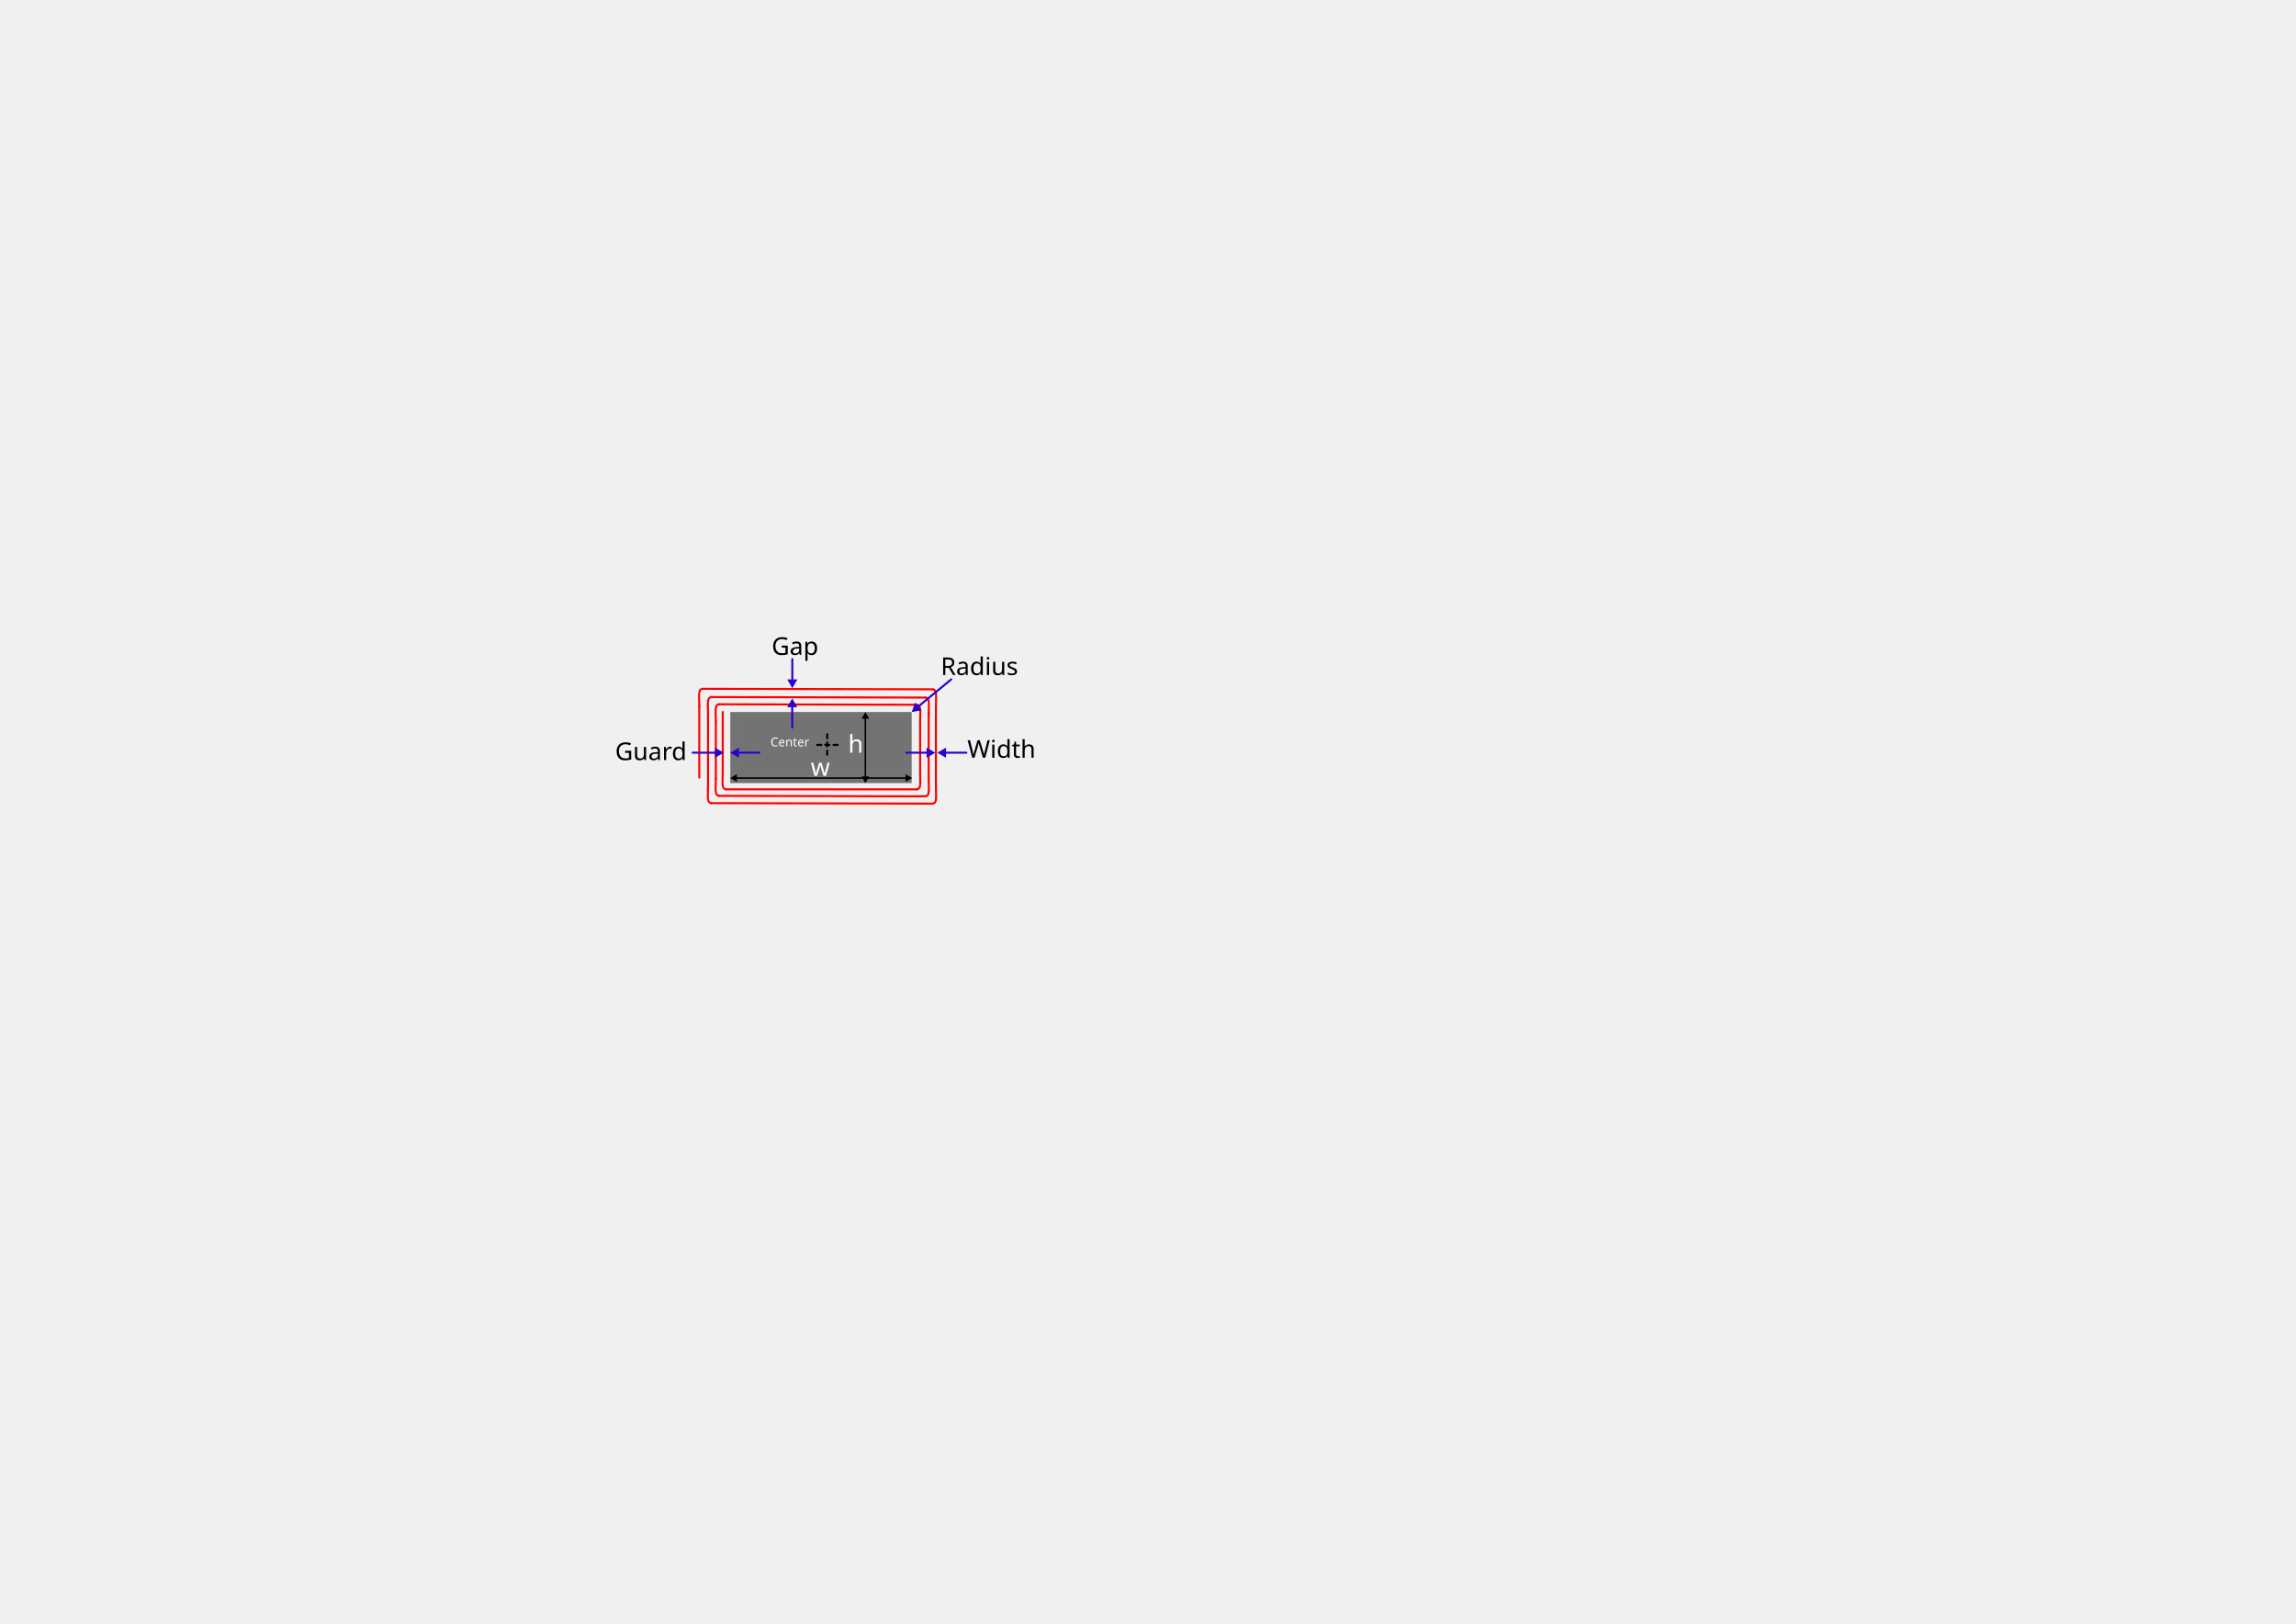
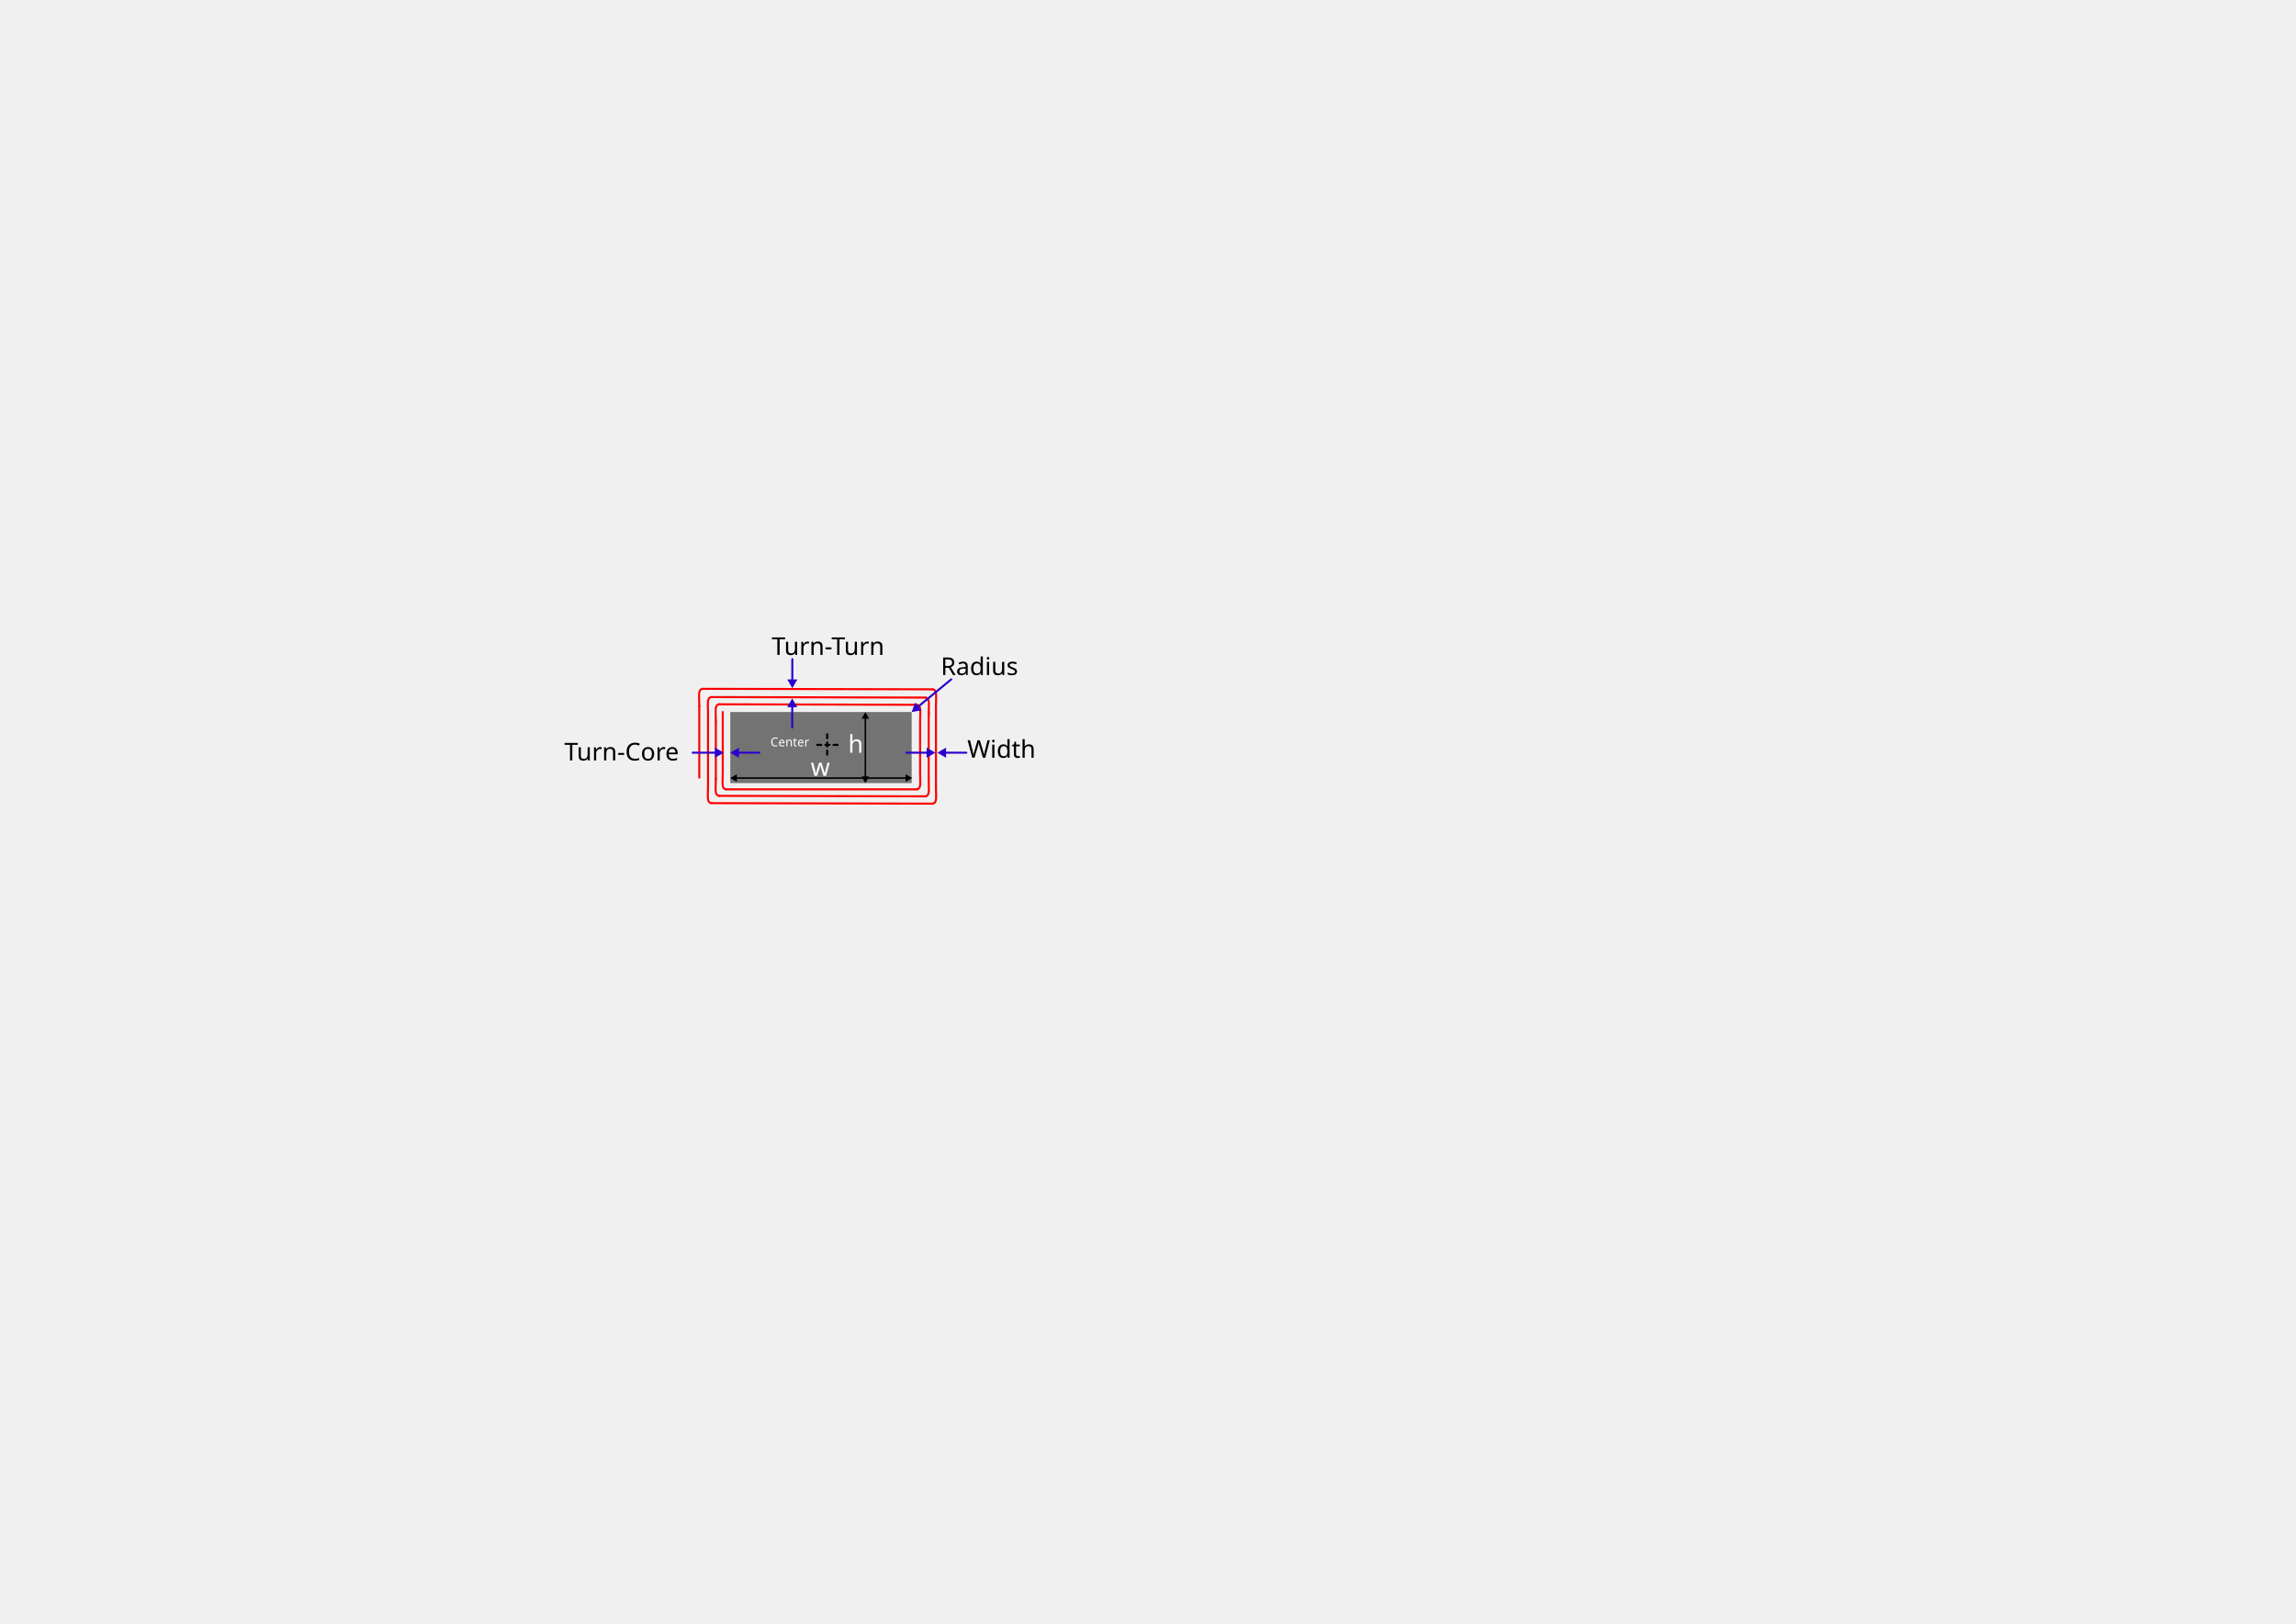
<svg xmlns="http://www.w3.org/2000/svg" width="297mm" height="210mm" viewBox="0 0 297 210" version="1.1" id="svg1">
  <defs id="defs1">
    <marker style="overflow:visible" id="TriangleInM" refX="0" refY="0" orient="auto" viewBox="0 0 4.26 4.924" markerWidth="4.26" markerHeight="4.924" preserveAspectRatio="xMidYMid">
      <path transform="scale(-0.4)" style="fill:context-stroke;fill-rule:evenodd;stroke:context-stroke;stroke-width:1pt" d="M 5.77,0 -2.88,5 V -5 Z" id="path5871" />
    </marker>
    <marker style="overflow:visible" id="TriangleInM-4" refX="0" refY="0" orient="auto" viewBox="0 0 4.26 4.924" markerWidth="4.26" markerHeight="4.924" preserveAspectRatio="xMidYMid">
      <path transform="scale(-0.4)" style="fill:context-stroke;fill-rule:evenodd;stroke:context-stroke;stroke-width:1pt" d="M 5.77,0 -2.88,5 V -5 Z" id="path5871-6" />
    </marker>
    <marker style="overflow:visible" id="TriangleInM-5" refX="0" refY="0" orient="auto" viewBox="0 0 4.26 4.924" markerWidth="4.26" markerHeight="4.924" preserveAspectRatio="xMidYMid">
      <path transform="scale(-0.4)" style="fill:context-stroke;fill-rule:evenodd;stroke:context-stroke;stroke-width:1pt" d="M 5.77,0 -2.88,5 V -5 Z" id="path5871-9" />
    </marker>
    <marker style="overflow:visible" id="TriangleInM-4-2" refX="0" refY="0" orient="auto" viewBox="0 0 4.26 4.924" markerWidth="4.26" markerHeight="4.924" preserveAspectRatio="xMidYMid">
      <path transform="scale(-0.4)" style="fill:context-stroke;fill-rule:evenodd;stroke:context-stroke;stroke-width:1pt" d="M 5.77,0 -2.88,5 V -5 Z" id="path5871-6-5" />
    </marker>
    <marker style="overflow:visible" id="TriangleInM-4-2-3" refX="0" refY="0" orient="auto" viewBox="0 0 4.26 4.924" markerWidth="4.26" markerHeight="4.924" preserveAspectRatio="xMidYMid">
      <path transform="scale(-0.4)" style="fill:context-stroke;fill-rule:evenodd;stroke:context-stroke;stroke-width:1pt" d="M 5.77,0 -2.88,5 V -5 Z" id="path5871-6-5-5" />
    </marker>
    <marker style="overflow:visible" id="TriangleInM-8" refX="0" refY="0" orient="auto" viewBox="0 0 4.26 4.924" markerWidth="4.26" markerHeight="4.924" preserveAspectRatio="xMidYMid">
      <path transform="scale(-0.4)" style="fill:context-stroke;fill-rule:evenodd;stroke:context-stroke;stroke-width:1pt" d="M 5.77,0 -2.88,5 V -5 Z" id="path5871-0" />
    </marker>
    <marker style="overflow:visible" id="TriangleInM-8-8" refX="0" refY="0" orient="auto" viewBox="0 0 4.26 4.924" markerWidth="4.26" markerHeight="4.924" preserveAspectRatio="xMidYMid">
      <path transform="scale(-0.4)" style="fill:context-stroke;fill-rule:evenodd;stroke:context-stroke;stroke-width:1pt" d="M 5.77,0 -2.88,5 V -5 Z" id="path5871-0-3" />
    </marker>
    <marker style="overflow:visible" id="TriangleInM-6" refX="0" refY="0" orient="auto" viewBox="0 0 4.26 4.924" markerWidth="4.26" markerHeight="4.924" preserveAspectRatio="xMidYMid">
      <path transform="scale(-0.4)" style="fill:context-stroke;fill-rule:evenodd;stroke:context-stroke;stroke-width:1pt" d="M 5.77,0 -2.88,5 V -5 Z" id="path5871-2" />
    </marker>
    <marker style="overflow:visible" id="TriangleOutM" refX="0" refY="0" orient="auto">
      <path transform="scale(0.4)" style="fill:context-stroke;fill-rule:evenodd;stroke:context-stroke;stroke-width:1pt" d="M 5.77,0 -2.88,5 V -5 Z" id="path5880" />
    </marker>
    <marker style="overflow:visible" id="TriangleInM-6-7" refX="0" refY="0" orient="auto" viewBox="0 0 4.26 4.924" markerWidth="4.26" markerHeight="4.924" preserveAspectRatio="xMidYMid">
      <path transform="scale(-0.4)" style="fill:context-stroke;fill-rule:evenodd;stroke:context-stroke;stroke-width:1pt" d="M 5.77,0 -2.88,5 V -5 Z" id="path5871-2-6" />
    </marker>
    <marker style="overflow:visible" id="TriangleInM-6-79" refX="0" refY="0" orient="auto" viewBox="0 0 4.26 4.924" markerWidth="4.26" markerHeight="4.924" preserveAspectRatio="xMidYMid">
      <path transform="scale(-0.4)" style="fill:context-stroke;fill-rule:evenodd;stroke:context-stroke;stroke-width:1pt" d="M 5.77,0 -2.88,5 V -5 Z" id="path5871-2-5" />
    </marker>
    <marker style="overflow:visible" id="TriangleInM-6-2" refX="0" refY="0" orient="auto" viewBox="0 0 4.26 4.924" markerWidth="4.26" markerHeight="4.924" preserveAspectRatio="xMidYMid">
      <path transform="scale(-0.4)" style="fill:context-stroke;fill-rule:evenodd;stroke:context-stroke;stroke-width:1pt" d="M 5.77,0 -2.88,5 V -5 Z" id="path5871-2-7" />
    </marker>
    <marker style="overflow:visible" id="TriangleOutM-7" refX="0" refY="0" orient="auto">
      <path transform="scale(0.4)" style="fill:context-stroke;fill-rule:evenodd;stroke:context-stroke;stroke-width:1pt" d="M 5.77,0 -2.88,5 V -5 Z" id="path5880-9" />
    </marker>
  </defs>
  <g id="layer1" transform="translate(-73,-127.6496)">
    <path id="path5718-5" d="m 166.893,229.737 24.728,0" style="fill:#e60000;fill-opacity:1;stroke:#ff0000;stroke-width:0.265;stroke-linecap:round;stroke-linejoin:round;stroke-miterlimit:4;stroke-dasharray:none;stroke-opacity:1" />
    <path id="path5718-5-2" d="m 166.492,219.737 v 7.766" style="fill:#e60000;fill-opacity:1;stroke:#ff0000;stroke-width:0.265;stroke-linecap:round;stroke-linejoin:round;stroke-miterlimit:4;stroke-dasharray:none;stroke-opacity:1" />
    <path id="path5718-52-6" d="m 166.492,227.507 c 0,1.423 -0.17,2.089 0.401,2.23" style="fill:#ffffff;fill-opacity:1;stroke:#ff0000;stroke-width:0.265;stroke-linecap:round;stroke-linejoin:round;stroke-miterlimit:4;stroke-dasharray:none;stroke-opacity:1" />
    <path id="path5718-5-2-8" d="m 192.023,221.031 v 6.472" style="fill:#e60000;fill-opacity:1;stroke:#ff0000;stroke-width:0.265;stroke-linecap:round;stroke-linejoin:round;stroke-miterlimit:4;stroke-dasharray:none;stroke-opacity:1" />
    <path id="path5718-52-6-9" d="m 192.023,227.507 c 0,1.423 0.17,2.089 -0.401,2.23" style="fill:none;stroke:#ff0000;stroke-width:0.265;stroke-linecap:round;stroke-linejoin:round;stroke-miterlimit:4;stroke-dasharray:none;stroke-opacity:1" />
    <path id="path5718-52-6-9-5" d="m 193.132,228.411 c 0,1.423 0.17,2.089 -0.401,2.23" style="fill:none;stroke:#ff0000;stroke-width:0.265;stroke-linecap:round;stroke-linejoin:round;stroke-miterlimit:4;stroke-dasharray:none;stroke-opacity:1" />
    <path id="path5718-4" d="m 165.998,218.737 25.623,0.064" style="fill:#e60000;fill-opacity:1;stroke:#ff0000;stroke-width:0.265;stroke-linecap:round;stroke-linejoin:round;stroke-miterlimit:4;stroke-dasharray:none;stroke-opacity:1" />
    <path id="path5718-52-6-9-3" d="m 192.023,221.031 c 0,-1.423 0.17,-2.089 -0.401,-2.23" style="fill:#ffffff;fill-opacity:1;stroke:#ff0000;stroke-width:0.265;stroke-linecap:round;stroke-linejoin:round;stroke-miterlimit:4;stroke-dasharray:none;stroke-opacity:1" />
    <path id="path5718-52-8" d="m 165.597,220.967 c 0,-1.423 -0.17,-2.089 0.401,-2.23" style="fill:#ffffff;fill-opacity:1;stroke:#ff0000;stroke-width:0.265;stroke-linecap:round;stroke-linejoin:round;stroke-miterlimit:4;stroke-dasharray:none;stroke-opacity:1" />
    <path id="path5718-5-2-7" d="m 165.597,220.967 -0.002,7.382" style="fill:#e60000;fill-opacity:1;stroke:#ff0000;stroke-width:0.265;stroke-linecap:round;stroke-linejoin:round;stroke-miterlimit:4;stroke-dasharray:none;stroke-opacity:1" />
    <path id="path5718-52-6-4" d="m 165.596,228.349 c 0,1.423 -0.17,2.089 0.401,2.23" style="fill:#ffffff;fill-opacity:1;stroke:#ff0000;stroke-width:0.265;stroke-linecap:round;stroke-linejoin:round;stroke-miterlimit:4;stroke-dasharray:none;stroke-opacity:1" />
    <path id="path5718-4-3" d="m 165.997,230.579 26.664,0.064" style="fill:#e60000;fill-opacity:1;stroke:#ff0000;stroke-width:0.265;stroke-linecap:round;stroke-linejoin:round;stroke-miterlimit:4;stroke-dasharray:none;stroke-opacity:1" />
    <path id="path5718-5-2-8-0" d="m 193.132,219.735 v 8.676" style="fill:#e60000;fill-opacity:1;stroke:#ff0000;stroke-width:0.265;stroke-linecap:round;stroke-linejoin:round;stroke-miterlimit:4;stroke-dasharray:none;stroke-opacity:1" />
    <path id="path5718-52-6-9-3-5" d="m 193.132,220.098 c 0,-1.423 0.17,-2.089 -0.401,-2.23" style="fill:#ffffff;fill-opacity:1;stroke:#ff0000;stroke-width:0.265;stroke-linecap:round;stroke-linejoin:round;stroke-miterlimit:4;stroke-dasharray:none;stroke-opacity:1" />
    <path id="path5718-4-6" d="m 164.988,217.806 27.75,0.064" style="fill:#e60000;fill-opacity:1;stroke:#ff0000;stroke-width:0.265;stroke-linecap:round;stroke-linejoin:round;stroke-miterlimit:4;stroke-dasharray:none;stroke-opacity:1" />
    <path id="path5718-52-8-3" d="m 164.587,220.036 c 0,-1.423 -0.17,-2.089 0.401,-2.23" style="fill:none;stroke:#ff0000;stroke-width:0.265;stroke-linecap:round;stroke-linejoin:round;stroke-miterlimit:4;stroke-dasharray:none;stroke-opacity:1" />
    <path id="path5718-5-2-6" d="m 164.587,220.036 v 9.257" style="fill:#e60000;fill-opacity:1;stroke:#ff0000;stroke-width:0.265;stroke-linecap:round;stroke-linejoin:round;stroke-miterlimit:4;stroke-dasharray:none;stroke-opacity:1" />
    <path id="path5718-4-3-9" d="m 164.988,231.523 28.681,0.064" style="fill:#e60000;fill-opacity:1;stroke:#ff0000;stroke-width:0.265;stroke-linecap:round;stroke-linejoin:round;stroke-miterlimit:4;stroke-dasharray:none;stroke-opacity:1" />
    <path id="path5718-52-6-4-8" d="m 164.587,229.293 c 0,1.423 -0.17,2.089 0.401,2.23" style="fill:#ffffff;fill-opacity:1;stroke:#ff0000;stroke-width:0.265;stroke-linecap:round;stroke-linejoin:round;stroke-miterlimit:4;stroke-dasharray:none;stroke-opacity:1" />
    <path id="path5718-52-6-9-5-5" d="m 194.07,229.356 c 0,1.423 0.17,2.089 -0.401,2.23" style="fill:none;stroke:#ff0000;stroke-width:0.265;stroke-linecap:round;stroke-linejoin:round;stroke-miterlimit:4;stroke-dasharray:none;stroke-opacity:1" />
    <path id="path5718-5-2-8-0-7" d="m 194.07,219.029 v 10.327" style="fill:#e60000;fill-opacity:1;stroke:#ff0000;stroke-width:0.265;stroke-linecap:round;stroke-linejoin:round;stroke-miterlimit:4;stroke-dasharray:none;stroke-opacity:1" />
    <path id="path5718-52-6-9-3-5-5" d="m 194.07,219.029 c 0,-1.423 0.17,-2.089 -0.401,-2.23" style="fill:#ffffff;fill-opacity:1;stroke:#ff0000;stroke-width:0.265;stroke-linecap:round;stroke-linejoin:round;stroke-miterlimit:4;stroke-dasharray:none;stroke-opacity:1" />
    <path id="path5718-4-6-7" d="m 163.888,216.736 29.782,0.064" style="fill:#e60000;fill-opacity:1;stroke:#ff0000;stroke-width:0.265;stroke-linecap:round;stroke-linejoin:round;stroke-miterlimit:4;stroke-dasharray:none;stroke-opacity:1" />
    <path id="path5718-52-8-3-0" d="m 163.456,218.967 c 0,-1.423 -0.17,-2.089 0.401,-2.23" style="fill:#ffffff;fill-opacity:1;stroke:#ff0000;stroke-width:0.265;stroke-linecap:round;stroke-linejoin:round;stroke-miterlimit:4;stroke-dasharray:none;stroke-opacity:1" />
    <path id="path5718-5-2-6-5" d="m 163.456,218.967 v 9.257" style="fill:#e60000;fill-opacity:1;stroke:#ff0000;stroke-width:0.265;stroke-linecap:round;stroke-linejoin:round;stroke-miterlimit:4;stroke-dasharray:none;stroke-opacity:1" />
    <rect style="fill:#737373;fill-opacity:1;stroke:#747474;stroke-width:1;stroke-opacity:1" id="rect1" width="22.463" height="8.194" x="167.966" y="220.237" />
    <path id="path5718-7-5" d="m 175.492,215.901 v -3" style="fill:none;stroke:#2c01ce;stroke-width:0.265;stroke-linecap:round;stroke-linejoin:round;stroke-miterlimit:4;stroke-dasharray:none;stroke-opacity:1;marker-start:url(#TriangleInM)" />
    <path id="path5718-7-5-1" d="m 175.479,218.737 v 3" style="fill:none;stroke:#2c01ce;stroke-width:0.265;stroke-linecap:round;stroke-linejoin:round;stroke-miterlimit:4;stroke-dasharray:none;stroke-opacity:1;marker-start:url(#TriangleInM-4)" />
    <text id="text5191-94" y="212.35" x="172.82" style="font-style:normal;font-weight:normal;font-size:7.938px;line-height:1.25;font-family:sans-serif;letter-spacing:0px;word-spacing:0px;fill:#000000;fill-opacity:1;stroke:none;stroke-width:0.198" xml:space="preserve">
-       <tspan id="tspan10223" style="font-size:3.175px;stroke-width:0.198" y="212.35" x="172.82">Gap</tspan>
+       <tspan id="tspan10223" style="font-size:3.175px;stroke-width:0.198" y="212.35" x="172.82">Turn-Turn</tspan>
    </text>
    <path id="path5718-7-5-18" d="m 191.51,219.258 4.536,-3.742" style="fill:none;stroke:#2c01ce;stroke-width:0.265;stroke-linecap:round;stroke-linejoin:round;stroke-miterlimit:4;stroke-dasharray:none;stroke-opacity:1;marker-start:url(#TriangleInM-5)" />
    <text id="text5191-94-3" y="214.952" x="194.69" style="font-style:normal;font-weight:normal;font-size:7.938px;line-height:1.25;font-family:sans-serif;letter-spacing:0px;word-spacing:0px;fill:#000000;fill-opacity:1;stroke:none;stroke-width:0.198" xml:space="preserve">
      <tspan id="tspan10223-8" style="font-size:3.175px;stroke-width:0.198" y="214.952" x="194.69">Radius</tspan>
    </text>
    <path id="path5718-7-5-1-4" d="m 168.211,225 h 3" style="fill:none;stroke:#2c01ce;stroke-width:0.265;stroke-linecap:round;stroke-linejoin:round;stroke-miterlimit:4;stroke-dasharray:none;stroke-opacity:1;marker-start:url(#TriangleInM-4-2)" />
    <path id="path5718-7-5-1-4-0" d="m 165.87,225 -3.265,0" style="fill:none;stroke:#2c01ce;stroke-width:0.265;stroke-linecap:round;stroke-linejoin:round;stroke-miterlimit:4;stroke-dasharray:none;stroke-opacity:1;marker-start:url(#TriangleInM-4-2-3)" />
-     <text id="text5191-94-6" y="225.952" x="152.575" style="font-style:normal;font-weight:normal;font-size:7.938px;line-height:1.25;font-family:sans-serif;letter-spacing:0px;word-spacing:0px;fill:#000000;fill-opacity:1;stroke:none;stroke-width:0.198" xml:space="preserve">
-       <tspan id="tspan10223-1" style="font-size:3.175px;stroke-width:0.198" y="225.952" x="152.575">Guard</tspan>
+     <text id="text5191-94-6" y="226" x="146" style="font-style:normal;font-weight:normal;font-size:7.938px;line-height:1.25;font-family:sans-serif;letter-spacing:0px;word-spacing:0px;fill:#000000;fill-opacity:1;stroke:none;stroke-width:0.198" xml:space="preserve">
+       <tspan id="tspan10223-1" style="font-size:3.175px;stroke-width:0.198" y="226" x="146">Turn-Core</tspan>
    </text>
    <path id="path5718-7-5-7" d="m 195,225 h 3" style="fill:none;stroke:#2c01ce;stroke-width:0.265;stroke-linecap:round;stroke-linejoin:round;stroke-miterlimit:4;stroke-dasharray:none;stroke-opacity:1;marker-start:url(#TriangleInM-8)" />
    <path id="path5718-7-5-7-0" d="m 193.238,225 h -3" style="fill:none;stroke:#2c01ce;stroke-width:0.265;stroke-linecap:round;stroke-linejoin:round;stroke-miterlimit:4;stroke-dasharray:none;stroke-opacity:1;marker-start:url(#TriangleInM-8-8)" />
    <text id="text5191-94-6-6" y="225.652" x="198.133" style="font-style:normal;font-weight:normal;font-size:7.938px;line-height:1.25;font-family:sans-serif;letter-spacing:0px;word-spacing:0px;fill:#000000;fill-opacity:1;stroke:none;stroke-width:0.198" xml:space="preserve">
      <tspan id="tspan10223-1-5" style="font-size:3.175px;stroke-width:0.198" y="225.652" x="198.133">Width</tspan>
    </text>
    <path id="path5293" d="m 178.704,223.988 h 3.012" style="fill:none;stroke:#000000;stroke-width:0.265;stroke-linecap:round;stroke-linejoin:miter;stroke-miterlimit:4;stroke-dasharray:0.529, 0.529;stroke-dashoffset:0;stroke-opacity:1" />
    <path id="path5293-8" d="m 180,222.612 v 3.013" style="fill:none;stroke:#000000;stroke-width:0.265;stroke-linecap:round;stroke-linejoin:miter;stroke-miterlimit:4;stroke-dasharray:0.529, 0.529;stroke-dashoffset:0;stroke-opacity:1" />
    <text id="text5191-94-6-6-3" y="224.18" x="172.664" style="font-style:normal;font-weight:normal;font-size:3.985px;line-height:1.25;font-family:sans-serif;letter-spacing:0px;word-spacing:0px;fill:#ffffff;fill-opacity:1;stroke:none;stroke-width:0.1" xml:space="preserve">
      <tspan id="tspan10223-1-5-8" style="font-size:1.594px;fill:#ffffff;fill-opacity:1;stroke-width:0.1" y="224.18" x="172.664">Center</tspan>
    </text>
    <path id="path5718-7-5-9" d="m 168.035,228.279 22.394,0" style="fill:none;stroke:#000000;stroke-width:0.2;stroke-linecap:round;stroke-linejoin:round;stroke-miterlimit:4;stroke-dasharray:none;stroke-opacity:1;marker-start:url(#TriangleInM-6);marker-end:url(#TriangleOutM)" />
    <path id="path5718-7-5-9-9" d="m 184.94,220.319 v 8.043" style="fill:none;stroke:#000000;stroke-width:0.2;stroke-linecap:round;stroke-linejoin:round;stroke-miterlimit:4;stroke-dasharray:none;stroke-opacity:1;marker-start:url(#TriangleInM-6-2);marker-end:url(#TriangleOutM-7)" />
    <text id="text5191-94-2" y="225" x="182.713" style="font-style:normal;font-weight:normal;font-size:7.938px;line-height:1.25;font-family:sans-serif;letter-spacing:0px;word-spacing:0px;fill:#ffffff;fill-opacity:1;stroke:none;stroke-width:0.198" xml:space="preserve">
      <tspan id="tspan10223-86" style="font-size:3.175px;fill:#ffffff;fill-opacity:1;stroke-width:0.198" y="225" x="182.713">h</tspan>
    </text>
    <text id="text5191-94-2-6" y="228" x="177.867" style="font-style:normal;font-weight:normal;font-size:7.938px;line-height:1.25;font-family:sans-serif;letter-spacing:0px;word-spacing:0px;fill:#ffffff;fill-opacity:1;stroke:none;stroke-width:0.198" xml:space="preserve">
      <tspan id="tspan10223-86-5" style="font-size:3.175px;fill:#ffffff;fill-opacity:1;stroke-width:0.198" y="228" x="177.867">w</tspan>
    </text>
  </g>
</svg>
